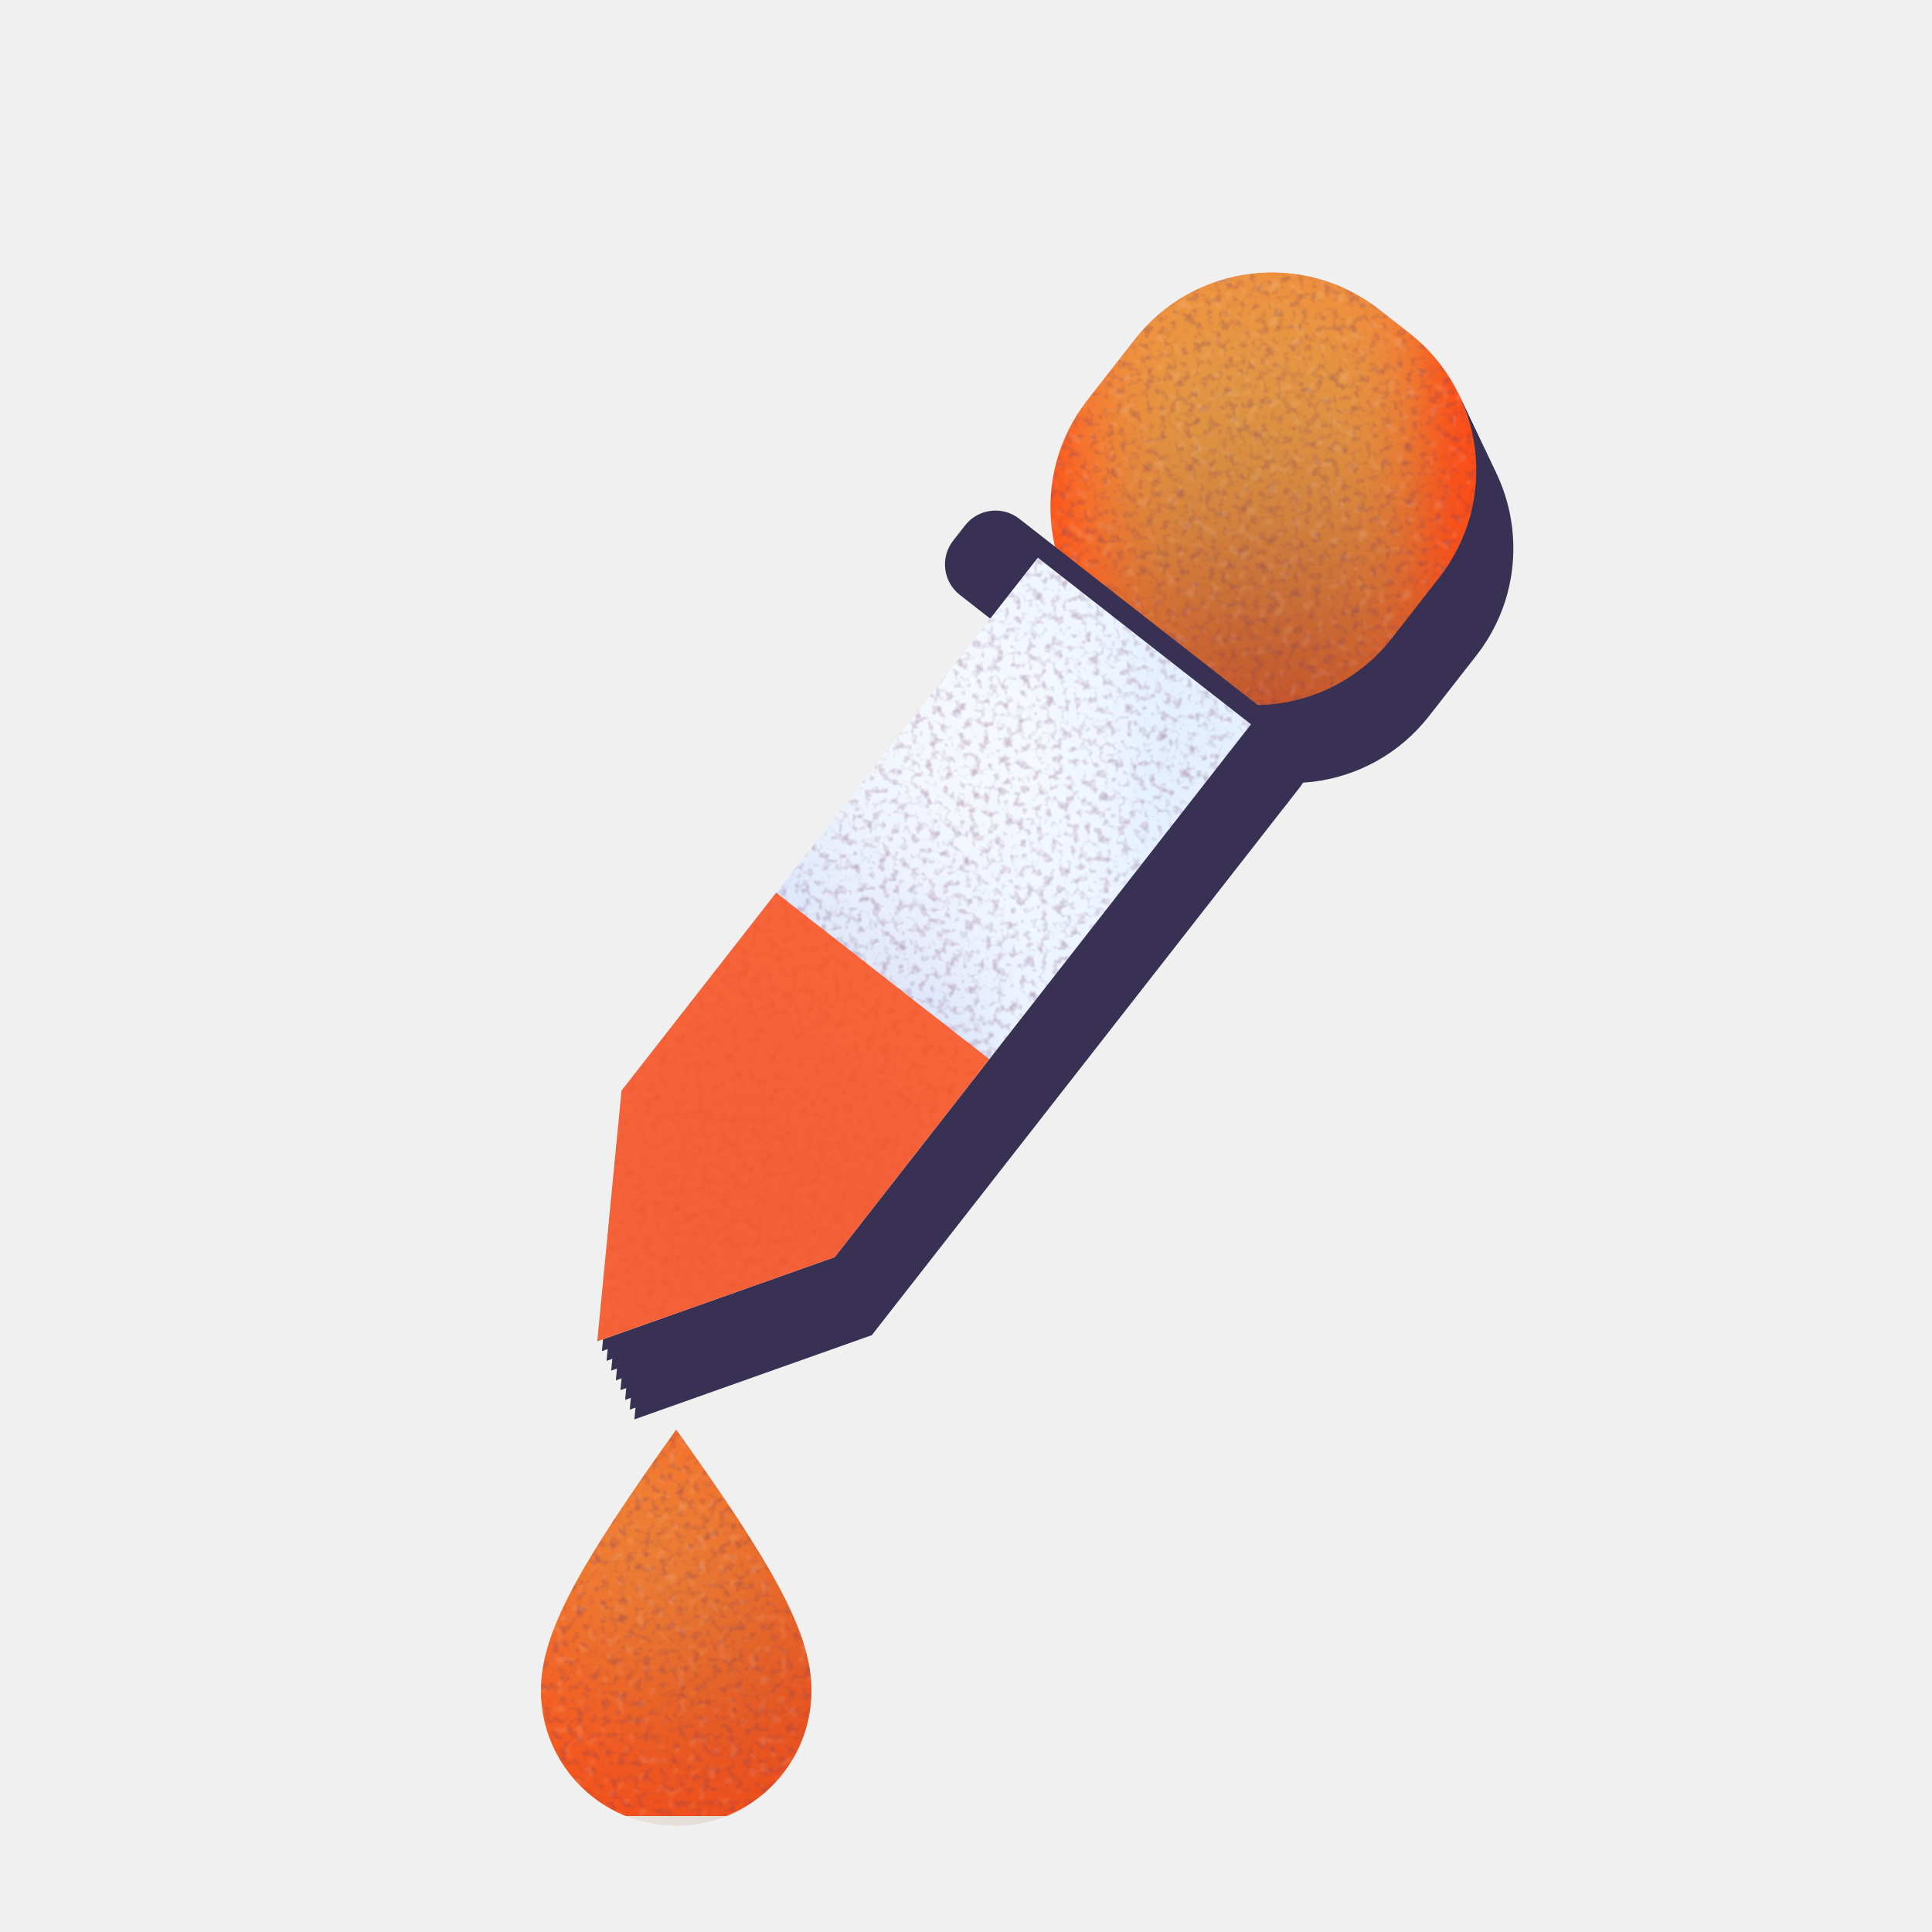
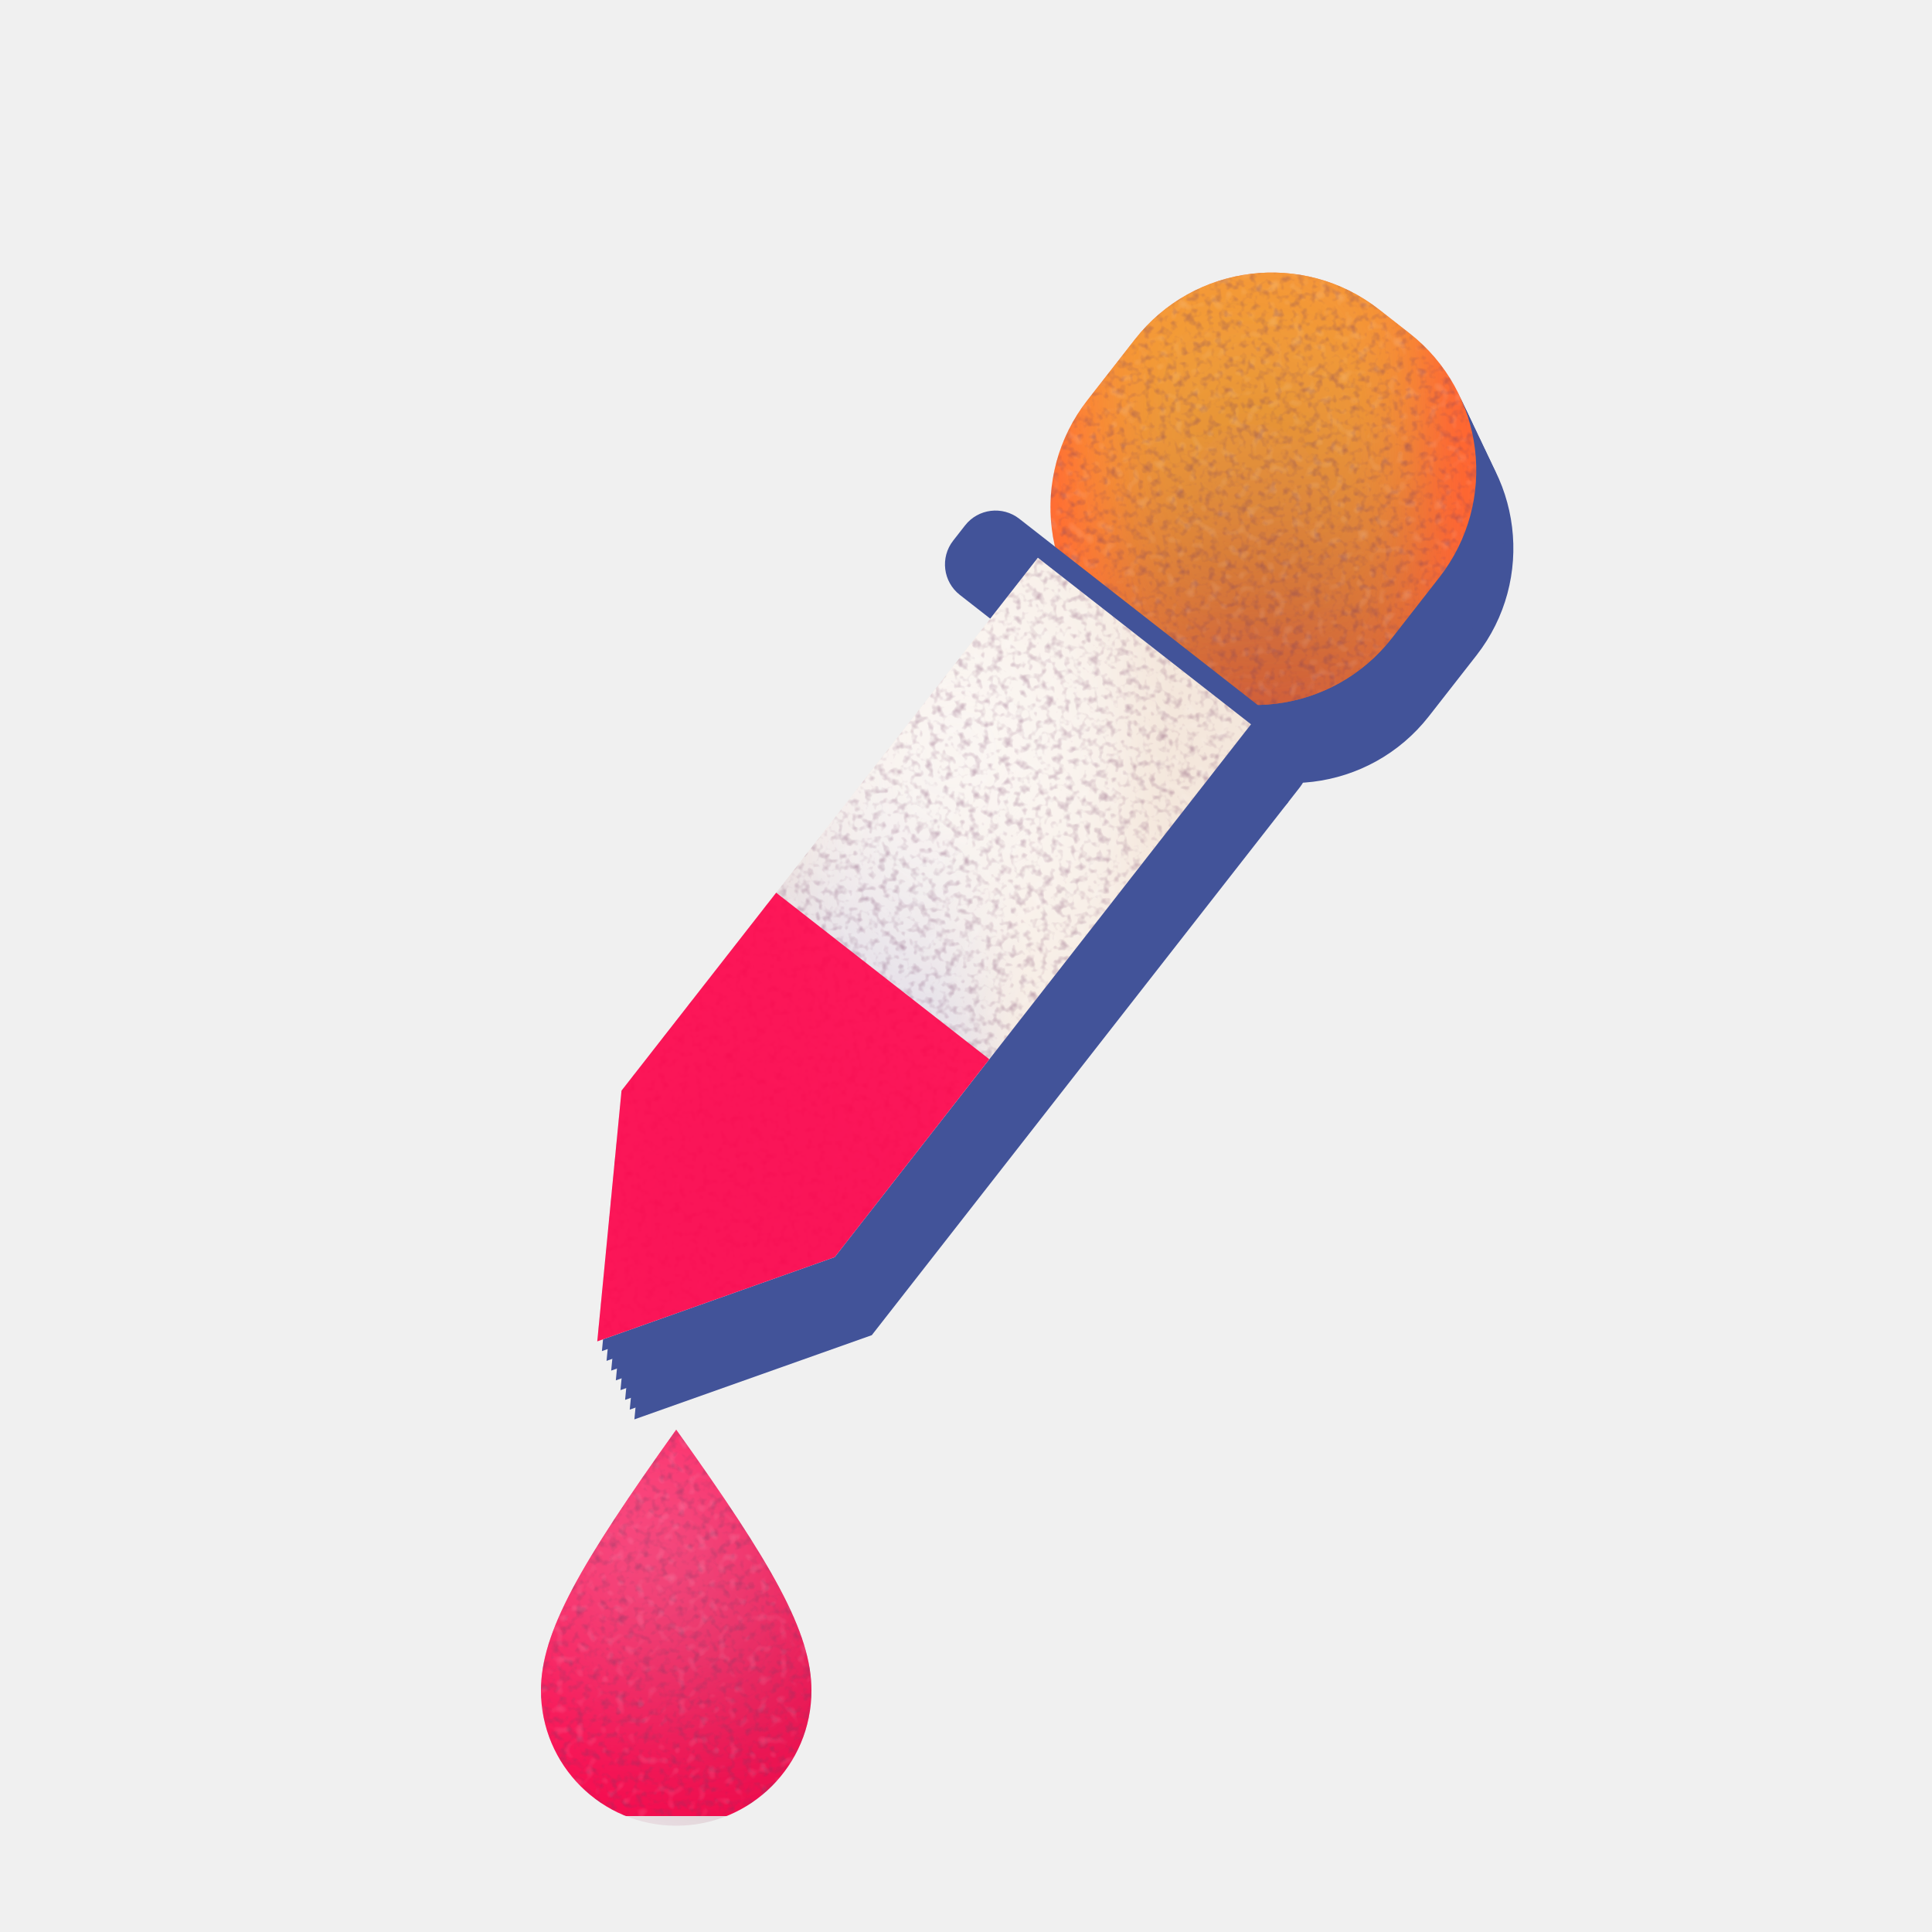
<svg xmlns="http://www.w3.org/2000/svg" viewBox="0 0 200 200" role="img" aria-label="Eyedropper">
  <defs>
    <filter id="gotas-blur" x="-50%" y="-50%" width="200%" height="200%">
      <feGaussianBlur stdDeviation="13" />
    </filter>
    <filter id="gotas-blur2" x="-50%" y="-50%" width="200%" height="200%">
      <feGaussianBlur stdDeviation="6" />
    </filter>
    <filter id="gotas-grao" x="0" y="0" width="100%" height="100%">
      <feTurbulence type="fractalNoise" baseFrequency="1.15" numOctaves="2" seed="7" result="n" />
      <feColorMatrix in="n" type="matrix" values="0 0 0 0 0.17  0 0 0 0 0.04  0 0 0 0 0.12  1.6 0 0 0 -0.78" />
    </filter>
    <filter id="gotas-luz" x="0" y="0" width="100%" height="100%">
      <feTurbulence type="fractalNoise" baseFrequency="0.95" numOctaves="1" seed="11" result="n" />
      <feColorMatrix in="n" type="matrix" values="0 0 0 0 1  0 0 0 0 1  0 0 0 0 1  0 1.5 0 0 -0.85" />
    </filter>
  </defs>
  <g transform="rotate(38 100 90)">
-     <g transform="translate(8.00 4.00)" fill="#383154">
+     <g transform="translate(8.00 4.00)" fill="#425399">
      <path d="M86 60h28v70l-14 22-14-22z" />
      <rect x="80" y="18" width="40" height="44" rx="18" />
    </g>
-     <g transform="translate(7.00 3.50)" fill="#383154">
+     <g transform="translate(7.00 3.50)" fill="#425399">
      <path d="M86 60h28v70l-14 22-14-22z" />
      <rect x="80" y="18" width="40" height="44" rx="18" />
    </g>
-     <g transform="translate(6.00 3.00)" fill="#383154">
+     <g transform="translate(6.00 3.00)" fill="#425399">
      <path d="M86 60h28v70l-14 22-14-22z" />
      <rect x="80" y="18" width="40" height="44" rx="18" />
    </g>
-     <g transform="translate(5.00 2.50)" fill="#383154">
+     <g transform="translate(5.00 2.50)" fill="#425399">
      <path d="M86 60h28v70l-14 22-14-22z" />
      <rect x="80" y="18" width="40" height="44" rx="18" />
    </g>
-     <g transform="translate(4.00 2.00)" fill="#383154">
+     <g transform="translate(4.00 2.00)" fill="#425399">
      <path d="M86 60h28v70l-14 22-14-22z" />
      <rect x="80" y="18" width="40" height="44" rx="18" />
    </g>
-     <g transform="translate(3.00 1.50)" fill="#383154">
+     <g transform="translate(3.00 1.50)" fill="#425399">
      <path d="M86 60h28v70l-14 22-14-22z" />
      <rect x="80" y="18" width="40" height="44" rx="18" />
    </g>
-     <g transform="translate(2.00 1.00)" fill="#383154">
+     <g transform="translate(2.00 1.00)" fill="#425399">
      <path d="M86 60h28v70l-14 22-14-22z" />
      <rect x="80" y="18" width="40" height="44" rx="18" />
    </g>
-     <g transform="translate(1.00 0.50)" fill="#383154">
+     <g transform="translate(1.00 0.50)" fill="#425399">
      <path d="M86 60h28v70l-14 22-14-22z" />
      <rect x="80" y="18" width="40" height="44" rx="18" />
    </g>
    <clipPath id="gotas-a">
      <rect x="80" y="18" width="40" height="44" rx="18" />
    </clipPath>
    <g clip-path="url(#gotas-a)">
-       <rect x="0" y="0" width="200" height="200" fill="#FC4D17" />
+       <rect x="0" y="0" width="200" height="200" fill="#FF6533" />
      <g filter="url(#gotas-blur)">
-         <circle cx="90" cy="30" r="20" fill="#EEBE55" opacity="0.9" />
-         <circle cx="112" cy="54" r="18" fill="#6B2137" opacity="0.6" />
+         <circle cx="90" cy="30" r="20" fill="#F7BB39" opacity="0.9" />
+         <circle cx="112" cy="54" r="18" fill="#870842" opacity="0.6" />
      </g>
      <rect x="0" y="0" width="200" height="200" filter="url(#gotas-grao)" opacity=".55" />
      <rect x="0" y="0" width="200" height="200" filter="url(#gotas-luz)" opacity=".35" />
    </g>
-     <rect x="78" y="58" width="44" height="10" rx="4" fill="#383154" />
+     <rect x="78" y="58" width="44" height="10" rx="4" fill="#425399" />
    <clipPath id="gotas-b">
      <path d="M86 60h28v70l-14 22-14-22z" />
    </clipPath>
    <g clip-path="url(#gotas-b)">
-       <rect x="0" y="0" width="200" height="200" fill="#E4F0FF" />
+       <rect x="0" y="0" width="200" height="200" fill="#F4E7DC" />
      <g filter="url(#gotas-blur)">
        <circle cx="92" cy="80" r="18" fill="#FFFFFF" opacity="0.9" />
-         <circle cx="108" cy="130" r="22" fill="#9DA7EA" opacity="0.6" />
+         <circle cx="108" cy="130" r="22" fill="#9BA8EF" opacity="0.6" />
      </g>
      <rect x="0" y="0" width="200" height="200" filter="url(#gotas-grao)" opacity=".55" />
      <rect x="0" y="0" width="200" height="200" filter="url(#gotas-luz)" opacity=".35" />
    </g>
    <clipPath id="gotas-c">
      <path d="M86 60h28v70l-14 22-14-22z" />
    </clipPath>
-     <rect x="80" y="104" width="40" height="60" fill="#FC4D17" clip-path="url(#gotas-c)" opacity=".85" />
+     <rect x="80" y="104" width="40" height="60" fill="#FF0149" clip-path="url(#gotas-c)" opacity=".9" />
  </g>
  <g transform="translate(-30 -12)">
    <clipPath id="gotas-d">
      <path d="M100 160c10 14 14 21 14 27a14 14 0 0 1-28 0c0-6 4-13 14-27z" />
    </clipPath>
    <g clip-path="url(#gotas-d)">
-       <rect x="0" y="0" width="200" height="200" fill="#FC4D17" />
+       <rect x="0" y="0" width="200" height="200" fill="#FF0149" />
      <g filter="url(#gotas-blur)">
-         <circle cx="96" cy="170" r="14" fill="#EEBE55" opacity="0.95" />
-         <circle cx="108" cy="186" r="12" fill="#6B2137" opacity="0.5" />
+         <circle cx="96" cy="170" r="14" fill="#FEB3D2" opacity="0.8" />
+         <circle cx="108" cy="186" r="12" fill="#870842" opacity="0.6" />
      </g>
      <rect x="0" y="0" width="200" height="200" filter="url(#gotas-grao)" opacity=".55" />
      <rect x="0" y="0" width="200" height="200" filter="url(#gotas-luz)" opacity=".35" />
    </g>
  </g>
</svg>
